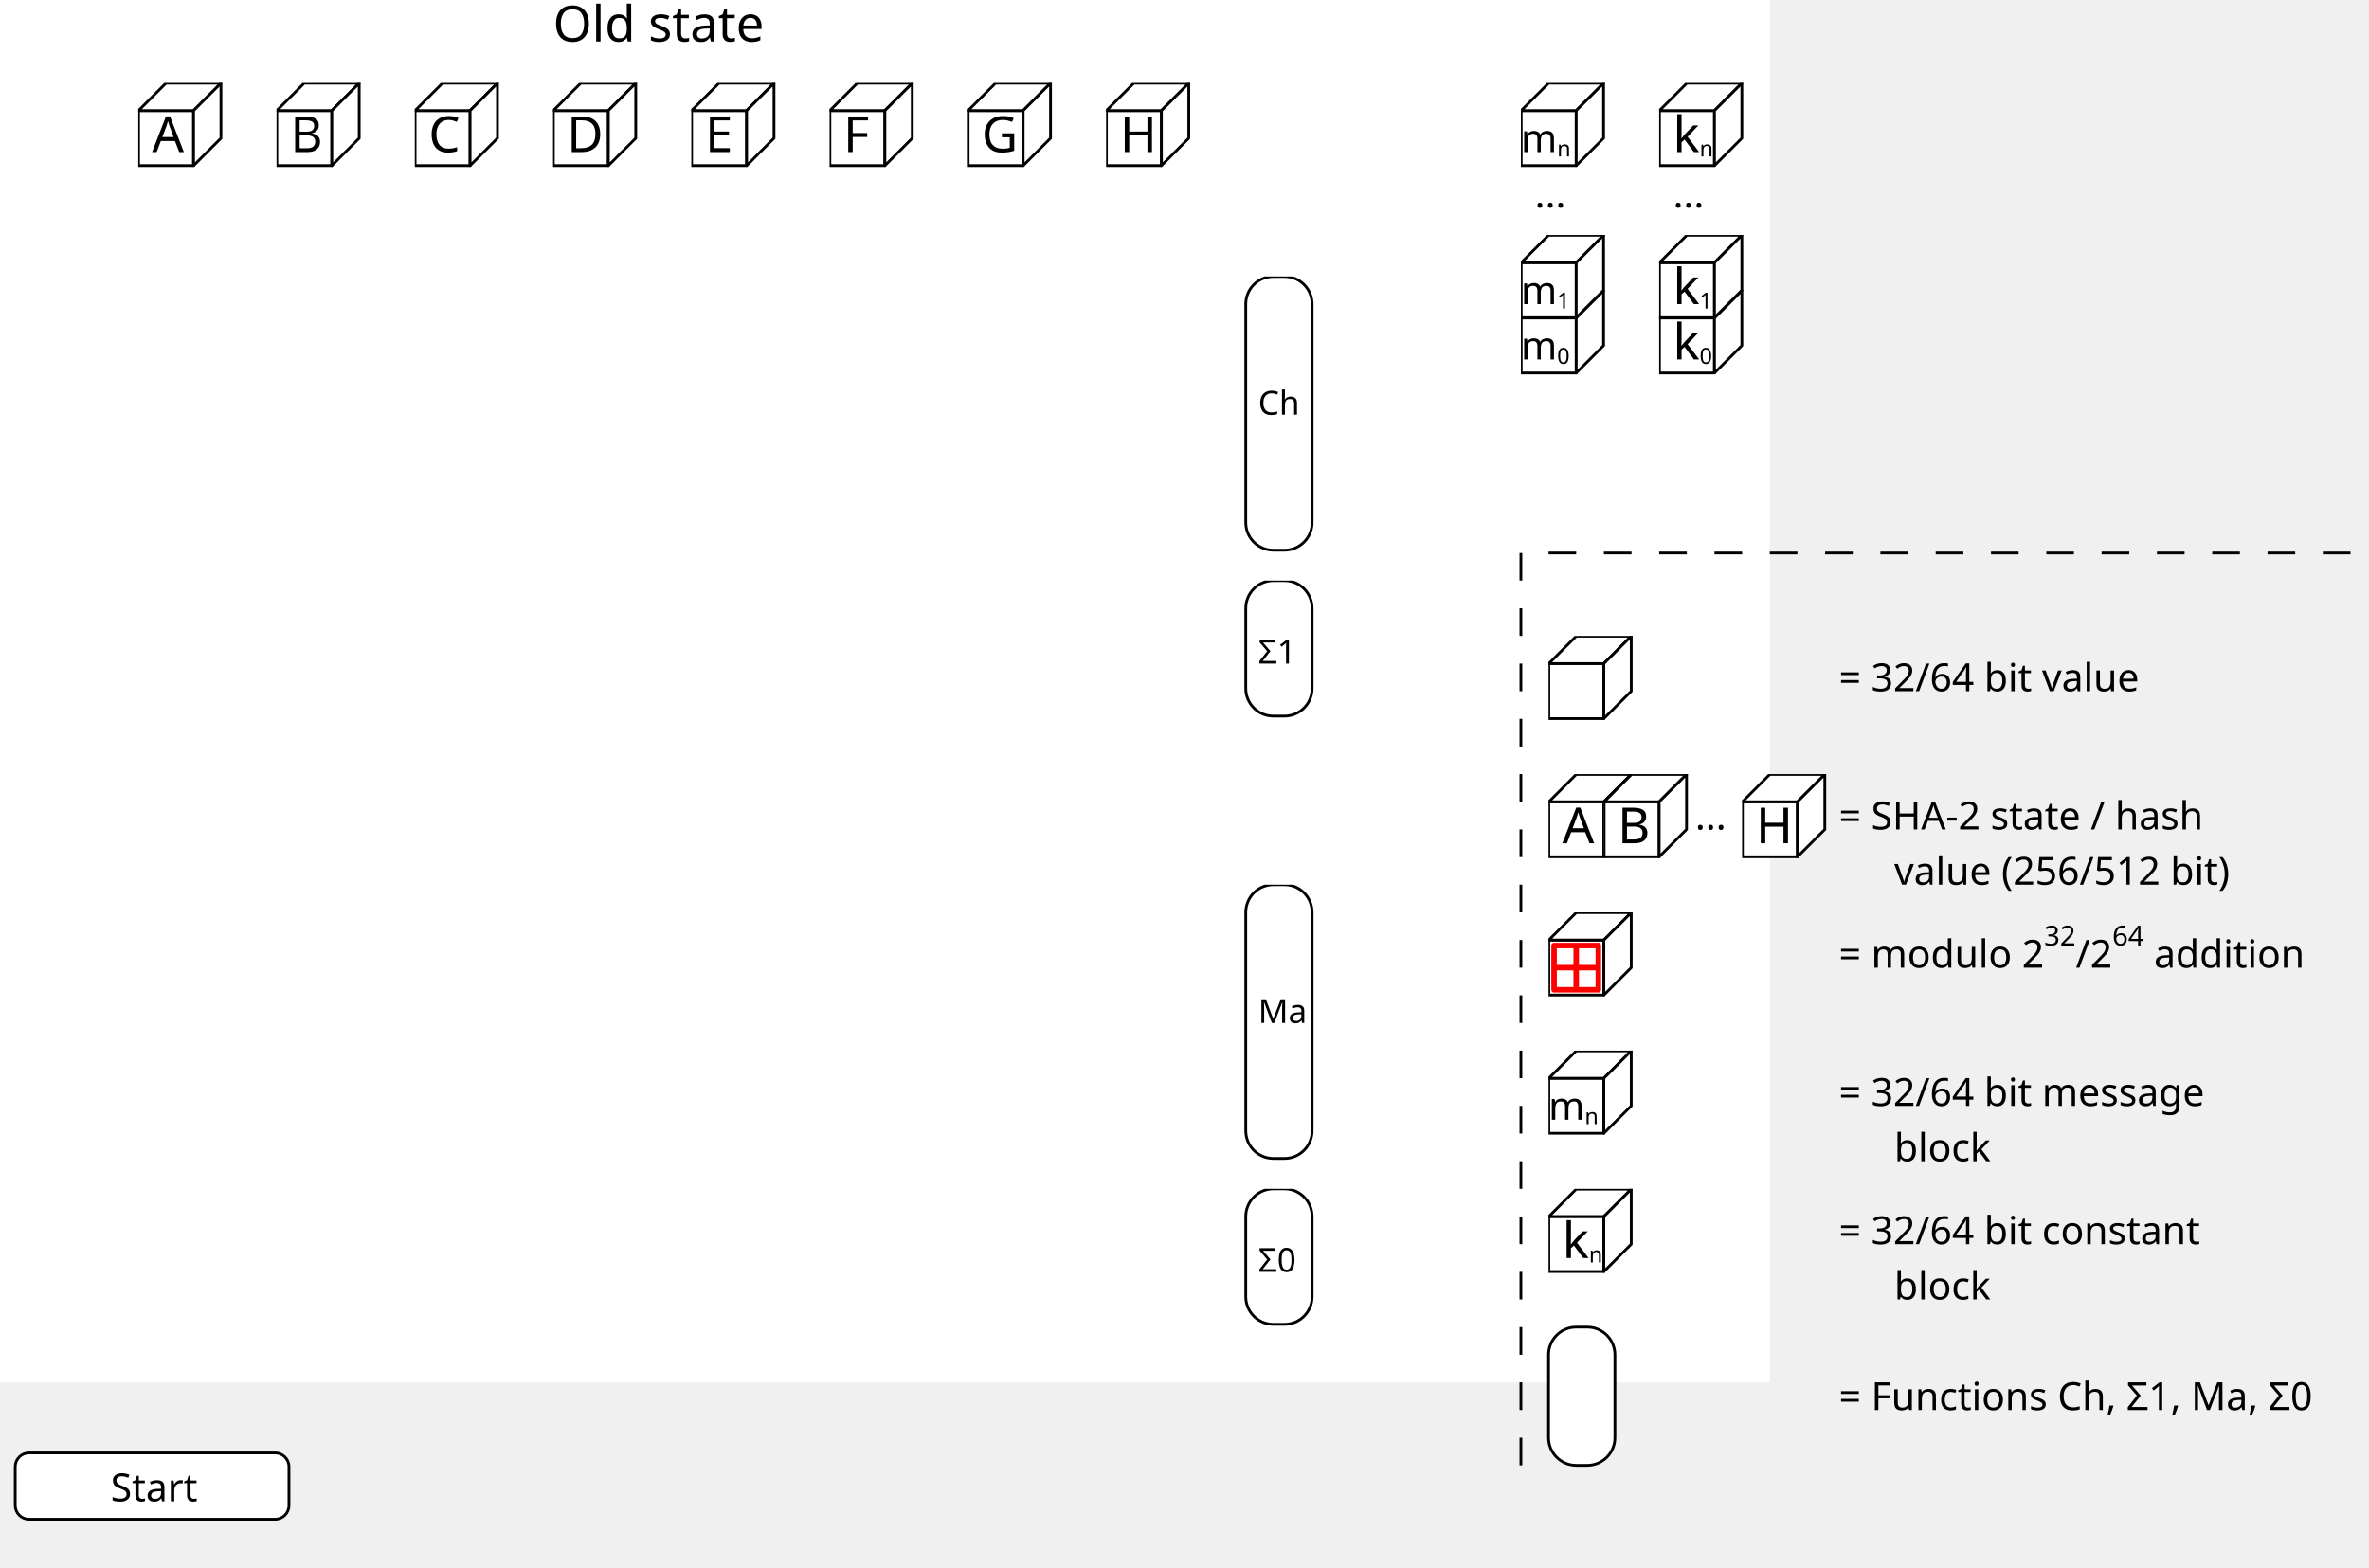
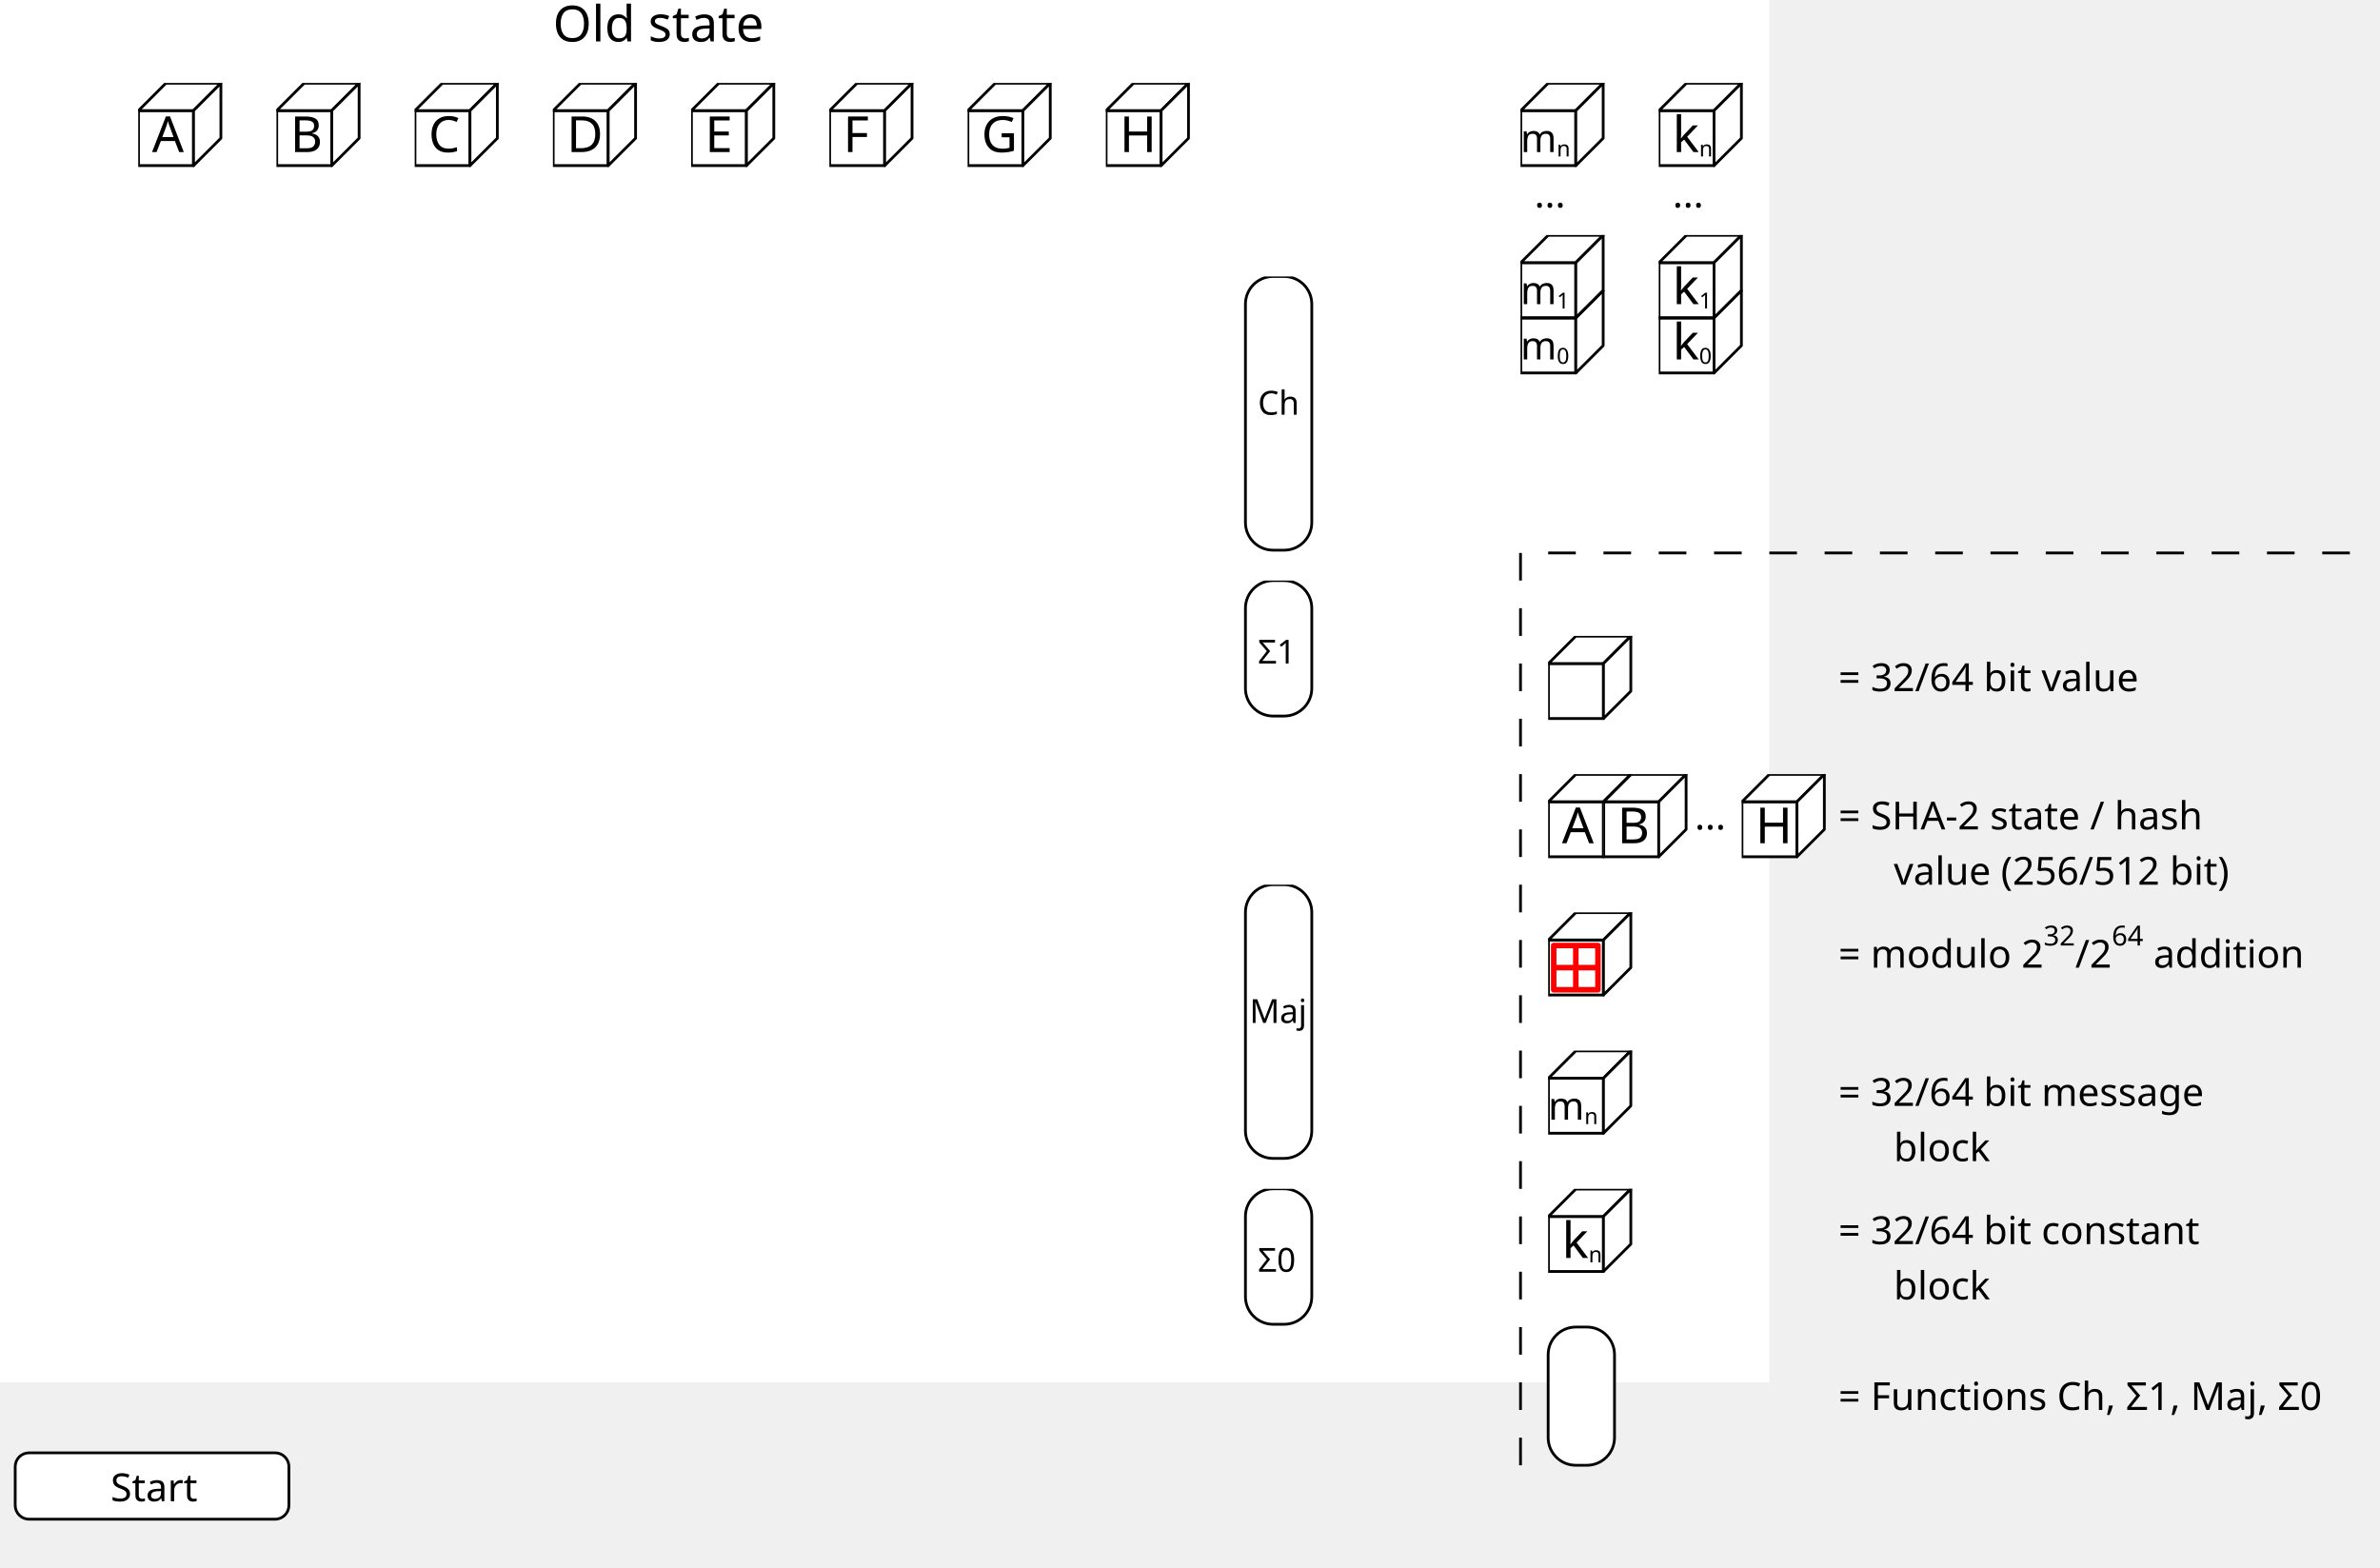
- <svg xmlns="http://www.w3.org/2000/svg" xmlns:xlink="http://www.w3.org/1999/xlink" width="204mm" height="135mm" id="svg2">
+ <svg xmlns="http://www.w3.org/2000/svg" xmlns:xlink="http://www.w3.org/1999/xlink" width="205mm" height="135mm" id="svg2">
  <defs id="defs4">
    <svg width="30" height="30" id="bit">
      <rect y="10" x="0.1" width="19.9" height="19.9" fill="white" stroke="black" />
      <polygon fill="white" stroke="black" points="0.1 10, 10 0.1, 29.9 0.1, 20 10" />
      <polygon fill="white" stroke="black" points="29.9 0.1, 29.9 20, 20 29.9, 20 10" />
    </svg>
    <svg width="30" height="30" id="a">
      <use xlink:href="#bit" x="0" y="0" />
      <text fill="black" x="5" y="25" style="font-size:18px;">
        A
       </text>
    </svg>
    <svg width="30" height="30" id="b">
      <use xlink:href="#bit" x="0" y="0" />
      <text fill="black" x="5" y="25" style="font-size:18px;">
        B
       </text>
    </svg>
    <svg width="30" height="30" id="c">
      <use xlink:href="#bit" x="0" y="0" />
      <text fill="black" x="5" y="25" style="font-size:18px;">
        C
       </text>
    </svg>
    <svg width="30" height="30" id="d">
      <use xlink:href="#bit" x="0" y="0" />
      <text fill="black" x="5" y="25" style="font-size:18px;">
        D
       </text>
    </svg>
    <svg width="30" height="30" id="e">
      <use xlink:href="#bit" x="0" y="0" />
      <text fill="black" x="5" y="25" style="font-size:18px;">
        E
       </text>
    </svg>
    <svg width="30" height="30" id="f">
      <use xlink:href="#bit" x="0" y="0" />
      <text fill="black" x="5" y="25" style="font-size:18px;">
        F
       </text>
    </svg>
    <svg width="30" height="30" id="g">
      <use xlink:href="#bit" x="0" y="0" />
      <text fill="black" x="5" y="25" style="font-size:18px;">
        G
       </text>
    </svg>
    <svg width="30" height="30" id="h">
      <use xlink:href="#bit" x="0" y="0" />
      <text fill="black" x="5" y="25" style="font-size:18px;">
        H
       </text>
    </svg>
    <svg width="30" height="30" id="mn0">
      <use xlink:href="#bit" x="0" y="0" />
      <text fill="black" x="0" y="25" style="font-size:14px;">
       m<tspan style="baseline-shift:sub;font-size:8px">0</tspan>
      </text>
    </svg>
    <svg width="30" height="30" id="mn1">
      <use xlink:href="#bit" x="0" y="0" />
      <text fill="black" x="0" y="25" style="font-size:14px;">
       m<tspan style="baseline-shift:sub;font-size:8px">1</tspan>
      </text>
    </svg>
    <svg width="30" height="30" id="mnn">
      <use xlink:href="#bit" x="0" y="0" />
      <text fill="black" x="0" y="25" style="font-size:14px;">
       m<tspan style="baseline-shift:sub;font-size:8px">n</tspan>
      </text>
    </svg>
    <svg width="30" height="30" id="kn0">
      <use xlink:href="#bit" x="0" y="0" />
      <text fill="black" x="5" y="25" style="font-size:18px;">
       k<tspan style="baseline-shift:sub;font-size:8px">0</tspan>
      </text>
    </svg>
    <svg width="30" height="30" id="kn1">
      <use xlink:href="#bit" x="0" y="0" />
      <text fill="black" x="5" y="25" style="font-size:18px;">
       k<tspan style="baseline-shift:sub;font-size:8px">1</tspan>
      </text>
    </svg>
    <svg width="30" height="30" id="knn">
      <use xlink:href="#bit" x="0" y="0" />
      <text fill="black" x="5" y="25" style="font-size:18px;">
       k<tspan style="baseline-shift:sub;font-size:8px">n</tspan>
      </text>
    </svg>
    <path id="arrow0" d="m 0 0 l 50 0 -4 -4 m 4 4 l -4 4" stroke="black" />
    <path id="arrow1" d="m 0 0 l 20 0 -4 -4 m 4 4 l -4 4" stroke="black" />
    <svg id="xor" width="30" height="30">
      <use xlink:href="#bit" x="0" y="0" />
      <circle cx="15" cy="15" r="13" stroke="red" stroke-width="2" />
      <path d="M 15 2 l 0 26 M 2 15 l 26 0" stroke="red" stroke-width="2" />
    </svg>
    <svg id="shift" width="30" height="30">
      <use xlink:href="#bit" x="0" y="0" />
      <path d="M 10 12 l -10 5 10 5 m 10 -10 l -10 5 10 5 m 10 -10 l -10 5 10 5" stroke="red" stroke-width="2" />
    </svg>
    <svg id="add" width="30" height="30">
      <use xlink:href="#bit" x="0" y="0" />
      <rect x="2" y="12" width="16" height="16" stroke="red" stroke-width="2" />
      <path d="M 10 12 l 0 16 M 2 20 l 16 0" stroke="red" stroke-width="2" />
    </svg>
  </defs>
  <g style="fill:none;fill-rule:evenodd;stroke:none;stroke-width:1px;stroke-linecap:butt;stroke-linejoin:round;stroke-opacity:1;font-family:'sans';" id="g2383 " transform="scale(0.9)">
    <rect x="0" y="0" width="640" height="500" fill="white" />
    <svg id="ch" width="25" height="100" x="450" y="100">
      <rect x="0.5" width="24" height="99" rx="10" ry="10" fill="white" stroke="black">
        <animateColor attributeName="fill" id="f_ani" begin="e02.end" dur="1" from="#ffffff" to="#ff0000" />
        <animateColor attributeName="fill" id="f_ani2" begin="f_ani.end" dur="1" from="#ff0000" to="#ffffff" fill="freeze" />
      </rect>
      <text fill="black" x="5" y="50">
        Ch
        </text>
    </svg>
    <svg id="sigma1" width="25" height="50" x="450" y="210">
      <rect x="0.5" width="24" height="49" rx="10" ry="10" fill="white" stroke="black">
        <animateColor attributeName="fill" id="f_ani3" begin="e05.end" dur="1" from="#ffffff" to="#ff0000" />
        <animateColor attributeName="fill" id="f_ani4" begin="f_ani3.end" dur="1" from="#ff0000" to="#ffffff" fill="freeze" />
      </rect>
      <text fill="black" x="5" y="30">
        Σ1
        </text>
    </svg>
    <svg id="ma" width="25" height="100" x="450" y="320">
      <rect x="0.5" width="24" height="99" rx="10" ry="10" fill="white" stroke="black">
        <animateColor attributeName="fill" id="f_ani5" begin="a04.end" dur="1" from="#ffffff" to="#ff0000" />
        <animateColor attributeName="fill" id="f_ani6" begin="f_ani5.end" dur="1" from="#ff0000" to="#ffffff" fill="freeze" />
      </rect>
-       <text fill="black" x="5" y="50">
-         Ma
+       <text fill="black" x="2" y="50" style="font-size:12px;">
+         Maj
        </text>
    </svg>
    <svg id="sigma0" width="25" height="50" x="450" y="430">
      <rect x="0.5" width="24" height="49" rx="10" ry="10" fill="white" stroke="black">
        <animateColor attributeName="fill" id="f_ani7" begin="a07.end" dur="1" from="#ffffff" to="#ff0000" />
        <animateColor attributeName="fill" id="f_ani8" begin="f_ani7.end" dur="1" from="#ff0000" to="#ffffff" fill="freeze" />
      </rect>
      <text fill="black" x="5" y="30">
        Σ0
        </text>
    </svg>
    <use xlink:href="#a" x="50" y="30">
      <animate attributeName="x" from="50" to="50" dur="0" begin="start.begin" fill="freeze" />
      <animate attributeName="y" from="30" to="30" dur="0" begin="start.begin" fill="freeze" />
      <animate attributeName="y" from="30" to="135" dur="2" begin="h0.end" fill="freeze" id="a01" />
      <animate attributeName="y" from="135" to="280" dur="3" begin="h04.end+1" fill="freeze" id="a02" />
      <animate attributeName="y" from="280" to="320" dur="2" begin="a02.end" fill="freeze" id="a03" />
      <animate attributeName="y" from="320" to="440" dur="2" begin="bit13.end+1" fill="freeze" id="a05" />
      <animate attributeName="x" from="50" to="100" dur="2" begin="b05.end" fill="freeze" id="a06x" />
      <animate attributeName="y" from="440" to="500" dur="2" begin="b05.end" fill="freeze" id="a06y" />
      <animate attributeName="y" from="500" to="30" dur="5" begin="a06x.end+1" fill="freeze" id="a08" />
    </use>
    <use xlink:href="#a" x="-50" y="320">
      <animate attributeName="x" from="50" to="450" dur="5" begin="a03.end" id="a04" />
    </use>
    <use xlink:href="#a" x="-50" y="440">
      <animate attributeName="x" from="50" to="450" dur="5" begin="a05.end" id="a07" />
    </use>
    <use xlink:href="#b" x="100" y="30">
      <animate attributeName="x" from="100" to="100" dur="0" begin="start.begin" fill="freeze" />
      <animate attributeName="y" from="30" to="30" dur="0" begin="start.begin" fill="freeze" />
      <animate attributeName="y" from="30" to="135" dur="2" begin="h0.end" fill="freeze" id="b01" />
      <animate attributeName="y" from="135" to="280" dur="3" begin="h04.end+1" fill="freeze" id="b02" />
      <animate attributeName="y" from="280" to="355" dur="2" begin="b02.end" fill="freeze" id="b03" />
      <animate attributeName="y" from="355" to="440" dur="2" begin="bit17.end+1" fill="freeze" id="b05" />
      <animate attributeName="x" from="100" to="150" dur="2" begin="b05.end" fill="freeze" id="b06x" />
      <animate attributeName="y" from="440" to="500" dur="2" begin="b05.end" fill="freeze" id="b06y" />
      <animate attributeName="y" from="500" to="30" dur="5" begin="a06x.end+1" fill="freeze" id="b07" />
    </use>
    <use xlink:href="#b" x="-50" y="355">
      <animate attributeName="x" from="100" to="450" dur="4.5" begin="a03.end+0.5" id="b04" />
    </use>
    <use xlink:href="#c" x="150" y="30">
      <animate attributeName="x" from="150" to="150" dur="0" begin="start.begin" fill="freeze" />
      <animate attributeName="y" from="30" to="30" dur="0" begin="start.begin" fill="freeze" />
      <animate attributeName="y" from="30" to="135" dur="2" begin="h0.end" fill="freeze" id="c01" />
      <animate attributeName="y" from="135" to="280" dur="3" begin="h04.end+1" fill="freeze" id="c02" />
      <animate attributeName="y" from="280" to="390" dur="2" begin="c02.end" fill="freeze" id="c03" />
      <animate attributeName="y" from="390" to="440" dur="2" begin="bit17.end+1" fill="freeze" id="c05" />
      <animate attributeName="x" from="150" to="200" dur="2" begin="b05.end" fill="freeze" id="c06x" />
      <animate attributeName="y" from="440" to="500" dur="2" begin="b05.end" fill="freeze" id="c06y" />
      <animate attributeName="y" from="500" to="30" dur="5" begin="a06x.end+1" fill="freeze" id="c07" />
    </use>
    <use xlink:href="#c" x="-50" y="390">
      <animate attributeName="x" from="150" to="450" dur="4" begin="a03.end+1" id="c04" />
    </use>
    <use xlink:href="#d" x="200" y="30">
      <animate attributeName="x" from="200" to="200" dur="0" begin="start.begin" fill="freeze" />
      <animate attributeName="y" from="30" to="30" dur="0" begin="start.begin" fill="freeze" />
      <animate attributeName="y" from="30" to="135" dur="2" begin="h0.end" fill="freeze" id="d01" />
      <animate attributeName="y" from="135" to="280" dur="3" begin="bit09.end+1" fill="freeze" id="d02" />
      <animate attributeName="y" from="280" to="440" dur="2" begin="bit17.end+1" fill="freeze" id="d03" />
      <animate attributeName="x" from="200" to="250" dur="2" begin="b05.end" fill="freeze" id="d04x" />
      <animate attributeName="y" from="440" to="500" dur="2" begin="b05.end" fill="freeze" id="d04y" />
      <animate attributeName="y" from="500" to="30" dur="5" begin="a06x.end+1" fill="freeze" id="d05" />
    </use>
    <use xlink:href="#e" x="250" y="30">
      <animate attributeName="x" from="250" to="250" dur="0" begin="start.begin" fill="freeze" />
      <animate attributeName="y" from="30" to="30" dur="0" begin="start.begin" fill="freeze" />
      <animate attributeName="y" from="30" to="100" dur="2" begin="h0.end" fill="freeze" id="e01" />
      <animate attributeName="y" from="100" to="220" dur="2" begin="bit05.end+1" fill="freeze" id="e03" />
      <animate attributeName="y" from="220" to="280" dur="3" begin="h04.end+1" fill="freeze" id="e06" />
      <animate attributeName="y" from="280" to="440" dur="2" begin="bit17.end+1" fill="freeze" id="e07" />
      <animate attributeName="x" from="250" to="300" dur="2" begin="b05.end" fill="freeze" id="e08x" />
      <animate attributeName="y" from="440" to="500" dur="2" begin="b05.end" fill="freeze" id="e08y" />
      <animate attributeName="y" from="500" to="30" dur="5" begin="a06x.end+1" fill="freeze" id="e09" />
    </use>
    <use xlink:href="#e" x="-250" y="100">
      <animate attributeName="y" from="100" to="100" dur="0" begin="start.begin" fill="freeze" />
      <animate attributeName="x" from="250" to="450" dur="4" begin="bit02.end+1" id="e02" />
      <animate attributeName="y" from="100" to="220" dur="2" begin="bit05.end+1" fill="freeze" id="e04" />
      <animate attributeName="x" from="250" to="450" dur="4" begin="e03.end" id="e05" />
    </use>
    <use xlink:href="#f" x="300" y="30">
      <animate attributeName="x" from="300" to="300" dur="0" begin="start.begin" fill="freeze" />
      <animate attributeName="y" from="30" to="30" dur="0" begin="start.begin" fill="freeze" />
      <animate attributeName="y" from="30" to="135" dur="2" begin="h0.end" fill="freeze" id="f01" />
      <animate attributeName="y" from="135" to="280" dur="3" begin="h04.end+1" fill="freeze" id="f03" />
      <animate attributeName="y" from="280" to="440" dur="2" begin="bit17.end+1" fill="freeze" id="f04" />
      <animate attributeName="x" from="300" to="350" dur="2" begin="b05.end" fill="freeze" id="f05x" />
      <animate attributeName="y" from="440" to="500" dur="2" begin="b05.end" fill="freeze" id="f05y" />
      <animate attributeName="y" from="500" to="30" dur="5" begin="a06x.end+1" fill="freeze" id="f06" />
    </use>
    <use xlink:href="#f" x="-300" y="135">
      <animate attributeName="x" from="300" to="450" dur="3" begin="bit02.end+2" id="f02" />
    </use>
    <use xlink:href="#g" x="350" y="30">
      <animate attributeName="x" from="350" to="350" dur="0" begin="start.begin" fill="freeze" />
      <animate attributeName="y" from="30" to="30" dur="0" begin="start.begin" fill="freeze" />
      <animate attributeName="y" from="30" to="170" dur="2" begin="h0.end" fill="freeze" id="g01" />
      <animate attributeName="y" from="170" to="280" dur="3" begin="h04.end+1" fill="freeze" id="g03" />
      <animate attributeName="y" from="280" to="440" dur="2" begin="bit17.end+1" fill="freeze" id="g04" />
      <animate attributeName="x" from="350" to="400" dur="2" begin="b05.end" fill="freeze" id="g05x" />
      <animate attributeName="y" from="440" to="500" dur="2" begin="b05.end" fill="freeze" id="g05y" />
      <animate attributeName="y" from="500" to="30" dur="5" begin="a06x.end+1" fill="freeze" id="g06" />
    </use>
    <use xlink:href="#g" x="-350" y="170">
      <animate attributeName="x" from="350" to="450" dur="2" begin="bit02.end+3" id="g02" />
    </use>
    <use xlink:href="#h" x="400" y="30">
      <animate attributeName="x" from="400" to="400" dur="0" begin="start.begin" fill="freeze" />
      <animate attributeName="y" from="30" to="30" dur="0" begin="start.begin" fill="freeze" />
      <animate attributeName="x" from="400" to="500" dur="1" begin="start.begin" fill="freeze" id="h0" />
      <animate attributeName="y" from="30" to="135" dur="2" begin="h0.end" fill="freeze" id="h01" />
      <animate attributeName="y" from="135" to="220" dur="2" begin="bit05.end+1" fill="freeze" id="h02" />
      <animate attributeName="y" from="220" to="280" dur="1" begin="bit09.end+3" fill="freeze" id="h03" />
      <animate attributeName="y" from="280" to="355" dur="2" begin="a02.end" fill="freeze" id="h05" />
      <animate attributeName="y" from="355" to="440" dur="1" begin="bit13.end+2" fill="freeze" id="h06" />
      <animate attributeName="x" from="500" to="50" dur="2" begin="b05.end" fill="freeze" id="h07x" />
      <animate attributeName="y" from="440" to="500" dur="2" begin="b05.end" fill="freeze" id="h07y" />
      <animate attributeName="y" from="500" to="30" dur="5" begin="a06x.end+1" fill="freeze" id="h08" />
    </use>
    <use xlink:href="#h" x="-400" y="280">
      <animate attributeName="x" from="500" to="200" dur="4" begin="h03.end" id="h04" />
    </use>
    <use xlink:href="#mn0" x="550" y="105">
      <animate attributeName="opacity" from="1" to="1" dur="0" begin="start.begin" fill="freeze" />
      <animate attributeName="y" from="105" to="105" dur="0" begin="start.begin" fill="freeze" />
      <animate attributeName="y" from="105" to="135" dur="1" begin="h0.end+1" fill="freeze" id="m0" />
      <animate attributeName="opacity" from="0" to="0" dur="0" begin="k0.end" fill="freeze" id="m01" />
    </use>
    <use xlink:href="#mn1" x="550" y="85" />
    <text fill="black" x="555" y="75" style="font-size:14px;">
...
</text>
    <use xlink:href="#mnn" x="550" y="30" />
    <use xlink:href="#kn0" x="600" y="105">
      <animate attributeName="opacity" from="1" to="1" dur="0" begin="start.begin" fill="freeze" />
      <animate attributeName="y" from="105" to="105" dur="0" begin="start.begin" fill="freeze" />
      <animate attributeName="x" from="600" to="600" dur="0" begin="start.begin" fill="freeze" />
      <animate attributeName="y" from="105" to="135" dur="1" begin="h0.end+1" fill="freeze" id="km1" />
      <animate attributeName="x" from="600" to="550" dur="1" begin="h01.end" fill="freeze" id="k0" />
      <animate attributeName="opacity" from="0" to="0" dur="0" begin="k0.end" fill="freeze" id="k01" />
    </use>
    <use xlink:href="#kn1" x="600" y="85" />
    <text fill="black" x="605" y="75" style="font-size:14px;">
...
</text>
    <use xlink:href="#knn" x="600" y="30" />
    <use xlink:href="#add" x="550" y="135" opacity="0">
      <animate attributeName="y" from="135" to="135" dur="0" begin="start.begin" fill="freeze" />
      <animate attributeName="x" from="550" to="550" dur="0" begin="start.begin" fill="freeze" />
      <animate attributeName="opacity" from="1" to="1" dur="0" begin="k0.end" fill="freeze" id="add01" />
      <animate attributeName="opacity" from="0" to="0" dur="0" begin="k0.end+1" fill="freeze" id="add02" />
      <animate attributeName="x" from="500" to="500" dur="0" begin="bit02.end" fill="freeze" id="add03" />
      <animate attributeName="opacity" from="1" to="1" dur="0" begin="bit02.end" fill="freeze" id="add04" />
      <animate attributeName="opacity" from="0" to="0" dur="0" begin="bit02.end+1" fill="freeze" id="add05" />
      <animate attributeName="opacity" from="1" to="1" dur="0" begin="bit05.end" fill="freeze" id="add06" />
      <animate attributeName="opacity" from="0" to="0" dur="0" begin="bit05.end+1" fill="freeze" id="add07" />
      <animate attributeName="y" from="220" to="220" dur="0" begin="f_ani4.end" fill="freeze" id="add08" />
      <animate attributeName="opacity" from="1" to="1" dur="0" begin="bit09.end" fill="freeze" id="add09" />
      <animate attributeName="opacity" from="0" to="0" dur="0" begin="bit09.end+1" fill="freeze" id="add10" />
      <animate attributeName="x" from="200" to="200" dur="0" begin="h04.end" fill="freeze" id="add10x" />
      <animate attributeName="y" from="280" to="280" dur="0" begin="h04.end" fill="freeze" id="add10y" />
      <animate attributeName="opacity" from="1" to="1" dur="0" begin="h04.end" fill="freeze" id="add11" />
      <animate attributeName="opacity" from="0" to="0" dur="0" begin="h04.end+1" fill="freeze" id="add12" />
      <animate attributeName="x" from="500" to="500" dur="0" begin="bit13.end" fill="freeze" id="add13x" />
      <animate attributeName="y" from="355" to="355" dur="0" begin="bit13.end" fill="freeze" id="add13y" />
      <animate attributeName="opacity" from="1" to="1" dur="0" begin="bit13.end" fill="freeze" id="add14" />
      <animate attributeName="opacity" from="0" to="0" dur="0" begin="bit13.end+1" fill="freeze" id="add15" />
      <animate attributeName="y" from="440" to="440" dur="0" begin="bit17.end" fill="freeze" id="add16" />
      <animate attributeName="opacity" from="1" to="1" dur="0" begin="bit17.end" fill="freeze" id="add17" />
      <animate attributeName="opacity" from="0" to="0" dur="0" begin="bit17.end+1" fill="freeze" id="add18" />
    </use>
    <use xlink:href="#bit" x="550" y="135" opacity="0">
      <animate attributeName="y" from="135" to="135" dur="0" begin="start.begin" fill="freeze" />
      <animate attributeName="x" from="550" to="550" dur="0" begin="start.begin" fill="freeze" />
      <animate attributeName="opacity" from="1" to="1" dur="0" begin="k0.end+1" fill="freeze" id="bit01" />
      <animate attributeName="x" from="550" to="500" dur="1" begin="k0.end+2" fill="freeze" id="bit02" />
      <animate attributeName="opacity" from="0" to="0" dur="0" begin="bit02.end" fill="freeze" id="bit03" />
      <animate attributeName="opacity" from="1" to="1" dur="0" begin="f_ani2.end" fill="freeze" id="bit04" />
      <animate attributeName="x" from="450" to="500" dur="1" begin="f_ani2.end" id="bit05" />
      <animate attributeName="opacity" from="0" to="0" dur="0" begin="bit05.end" fill="freeze" id="bit06" />
      <animate attributeName="y" from="220" to="220" dur="0" begin="f_ani4.end" fill="freeze" id="bit07" />
      <animate attributeName="opacity" from="1" to="1" dur="0" begin="f_ani4.end" fill="freeze" id="bit08" />
      <animate attributeName="x" from="450" to="500" dur="1" begin="f_ani4.end" id="bit09" />
      <animate attributeName="opacity" from="0" to="0" dur="0" begin="bit09.end" fill="freeze" id="bit10" />
      <animate attributeName="y" from="355" to="355" dur="0" begin="f_ani6.end" fill="freeze" id="bit11" />
      <animate attributeName="opacity" from="1" to="1" dur="0" begin="f_ani6.end" fill="freeze" id="bit12" />
      <animate attributeName="x" from="450" to="500" dur="1" begin="f_ani6.end" id="bit13" />
      <animate attributeName="opacity" from="0" to="0" dur="0" begin="bit13.end" fill="freeze" id="bit14" />
      <animate attributeName="y" from="440" to="440" dur="0" begin="f_ani8.end" fill="freeze" id="bit15" />
      <animate attributeName="opacity" from="1" to="1" dur="0" begin="f_ani8.end" fill="freeze" id="bit16" />
      <animate attributeName="x" from="450" to="500" dur="1" begin="f_ani8.end" id="bit17" />
      <animate attributeName="opacity" from="0" to="0" dur="0" begin="bit17.end" fill="freeze" id="bit18" />
    </use>
    <text fill="black" x="200" y="15" style="font-size:18px;">
Old state
</text>
    <text fill="black" x="120" y="550" opacity="0" style="font-size:18px;">
      <set attributeName="opacity" to="0" begin="start.begin" />
      <set attributeName="opacity" to="1" begin="a06x.end" />
New state for next round
</text>
    <text fill="black" x="140" y="190" opacity="0" style="font-size:38px;">
      <set attributeName="opacity" to="0" begin="start.begin" />
      <set attributeName="opacity" to="1" begin="a08.end" />
New round
</text>
    <svg x="0" y="0" width="1" height="1">
      <set attributeName="x" from="0" to="0" dur="1" id="start" begin="round1.click" />
    </svg>
    <svg height="25" width="100" x="5" y="525" id="round1">
      <set attributeName="opacity" to="0" begin="start.begin" />
      <set attributeName="opacity" to="1" begin="a08.end" />
      <rect height="24" width="99" x="0.5" y="0.5" rx="5" ry="5" stroke="black" fill="white" />
      <text fill="black" x="35" y="18" style="font-size:14px;">
Start
</text>
    </svg>
    <path d="M 550 530 l 0 -330 300 0" stroke="black" stroke-dasharray="10,10" />
    <use xlink:href="#bit" x="560" y="230" />
    <text fill="black" x="665" y="250" style="font-size:14px;">
= 32/64 bit value
</text>
    <use xlink:href="#a" x="560" y="280" />
    <use xlink:href="#b" x="580" y="280" />
    <text fill="black" x="613" y="300" style="font-size:14px;">
...
</text>
    <use xlink:href="#h" x="630" y="280" />
    <text fill="black" x="665" y="300" style="font-size:14px;">
= SHA-2 state / hash
</text>
    <text fill="black" x="685" y="320" style="font-size:14px;">
value (256/512 bit)
</text>
    <use xlink:href="#add" x="560" y="330" />
    <text fill="black" x="665" y="350" style="font-size:14px;font-family:sans;">
= modulo 2<tspan style="baseline-shift:8;font-size:10px">32</tspan>/2<tspan style="baseline-shift:8;font-size:10px">64</tspan> addition
</text>
    <use xlink:href="#mnn" x="560" y="380" />
    <text fill="black" x="665" y="400" style="font-size:14px;">
= 32/64 bit message
</text>
    <text fill="black" x="685" y="420" style="font-size:14px;">
block
</text>
    <use xlink:href="#knn" x="560" y="430" />
    <text fill="black" x="665" y="450" style="font-size:14px;">
= 32/64 bit constant
</text>
    <text fill="black" x="685" y="470" style="font-size:14px;">
block
</text>
    <rect x="560" y="480" width="24" height="50" rx="10" ry="10" fill="white" stroke="black" />
    <text fill="black" x="665" y="510" style="font-size:14px;">
- = Functions Ch, Σ1, Ma, Σ0
+ = Functions Ch, Σ1, Maj, Σ0
</text>
  </g>
</svg>
